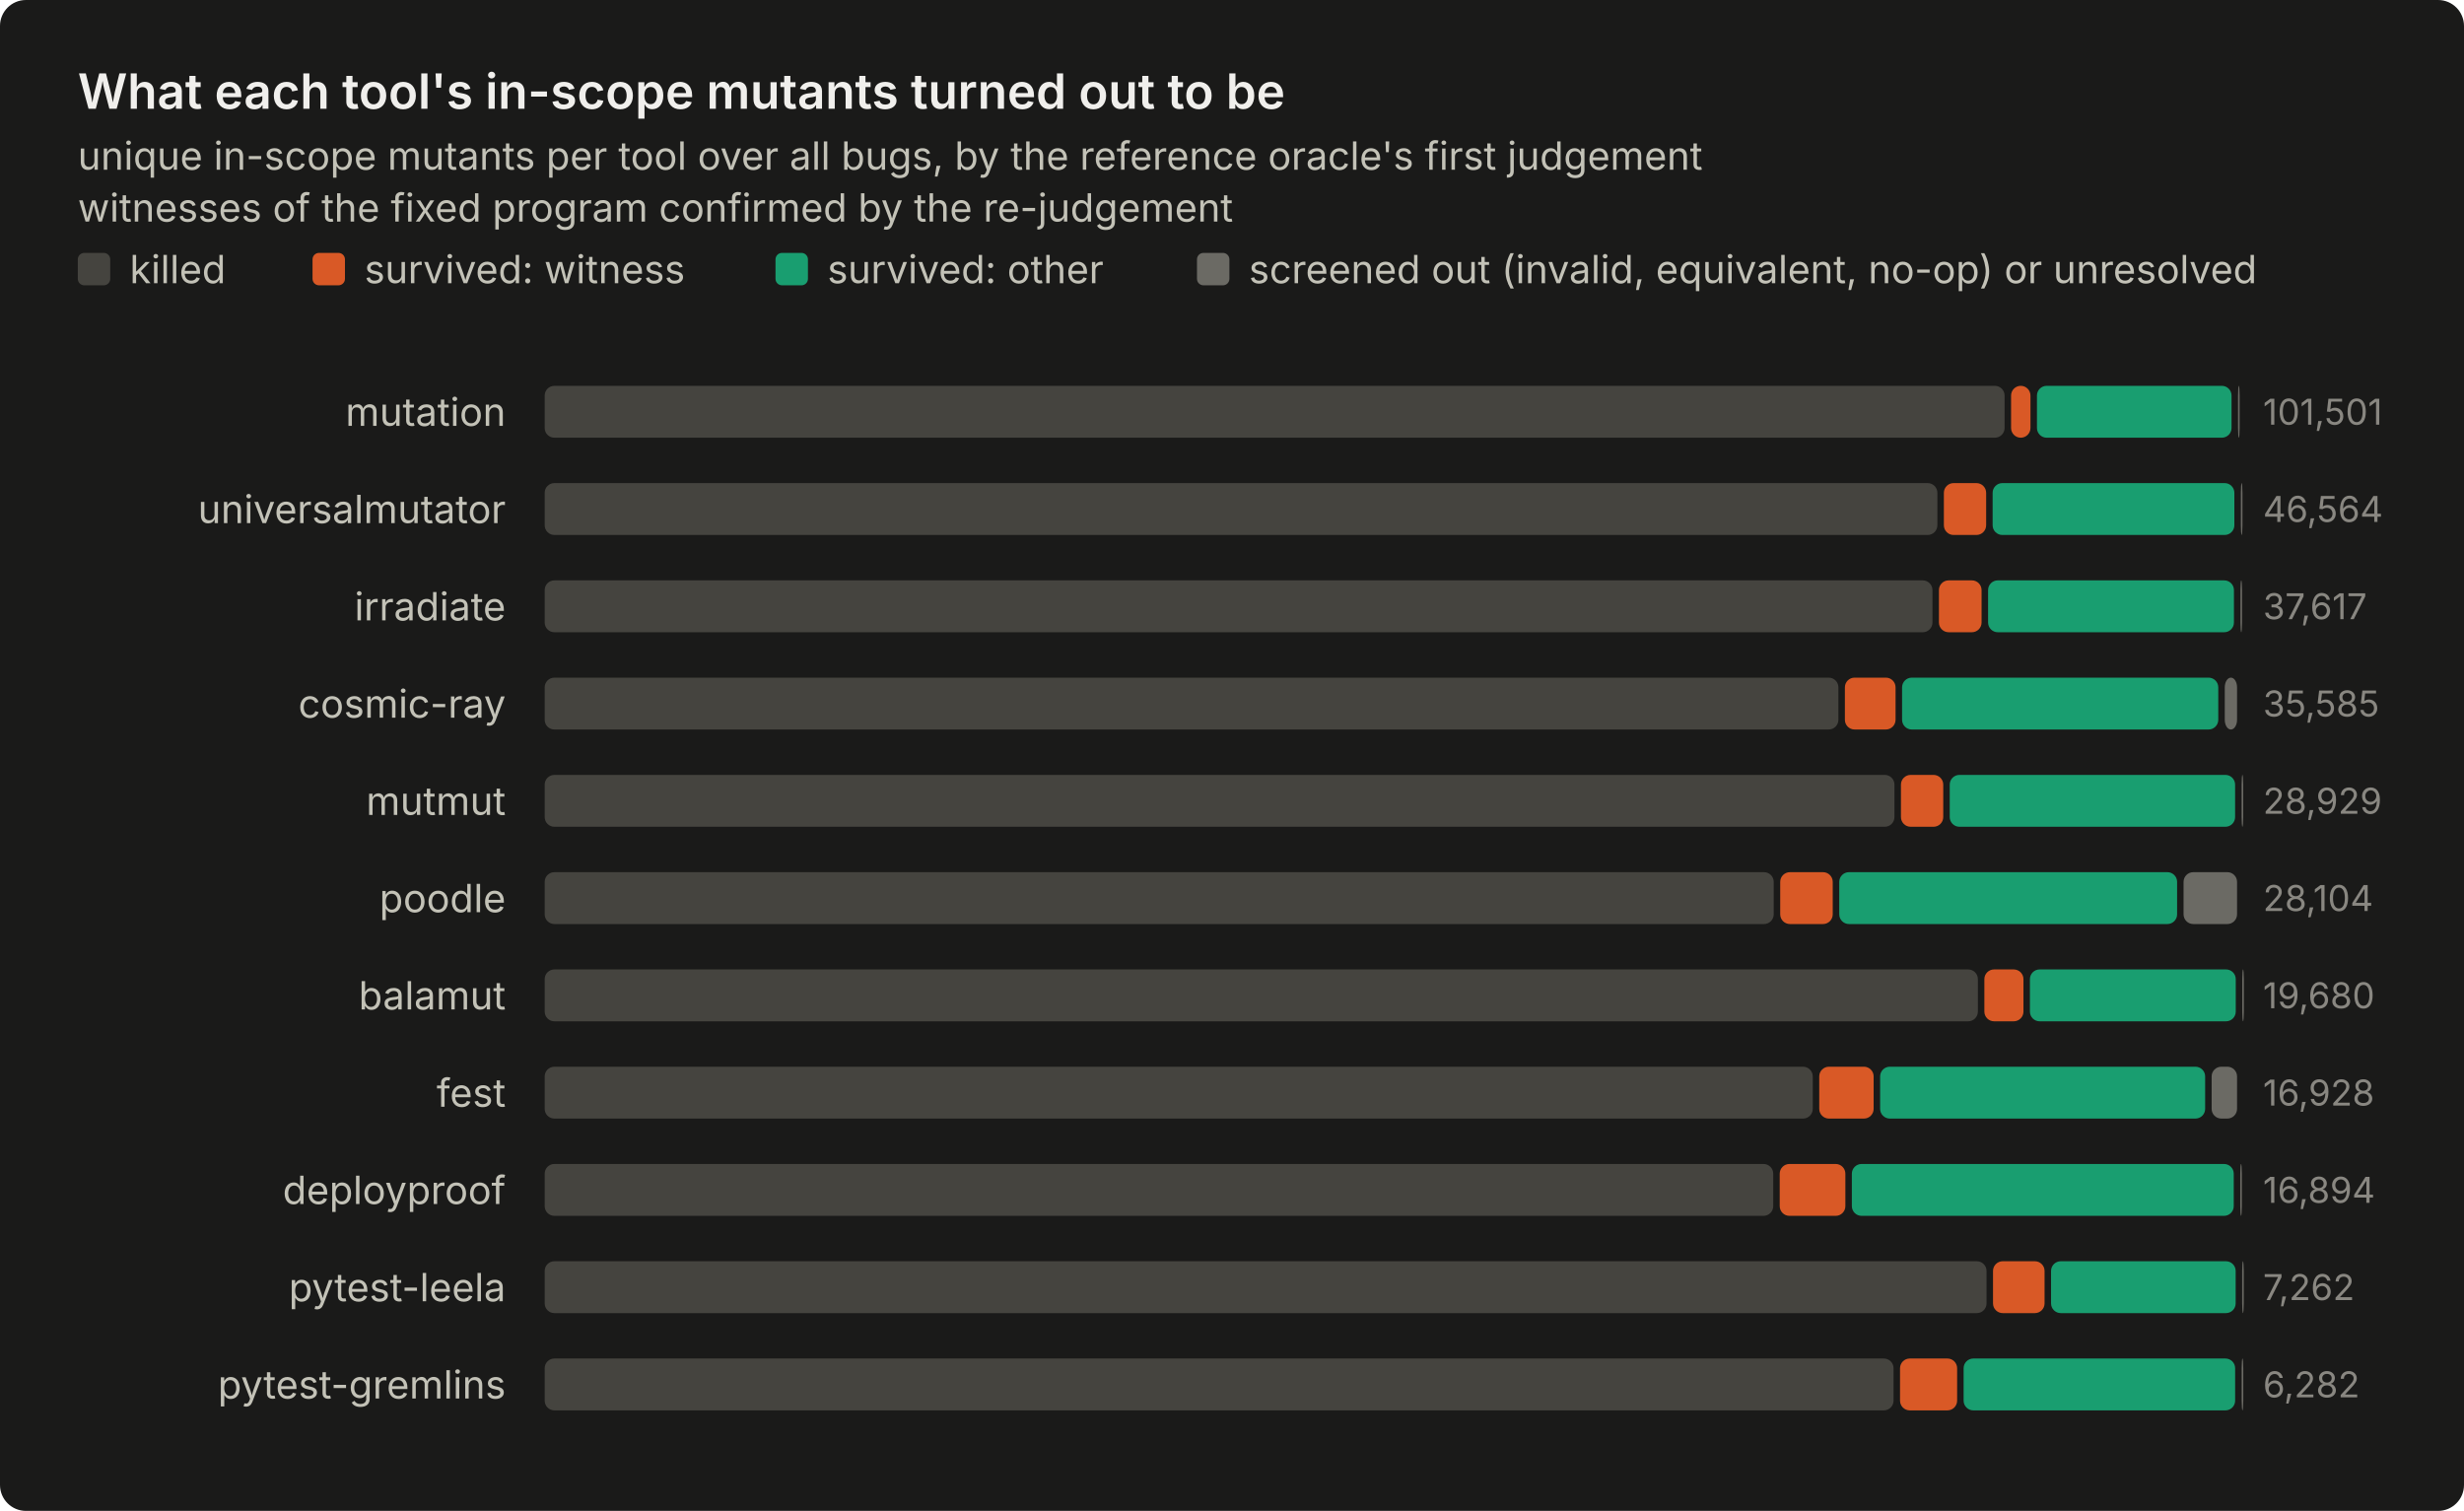
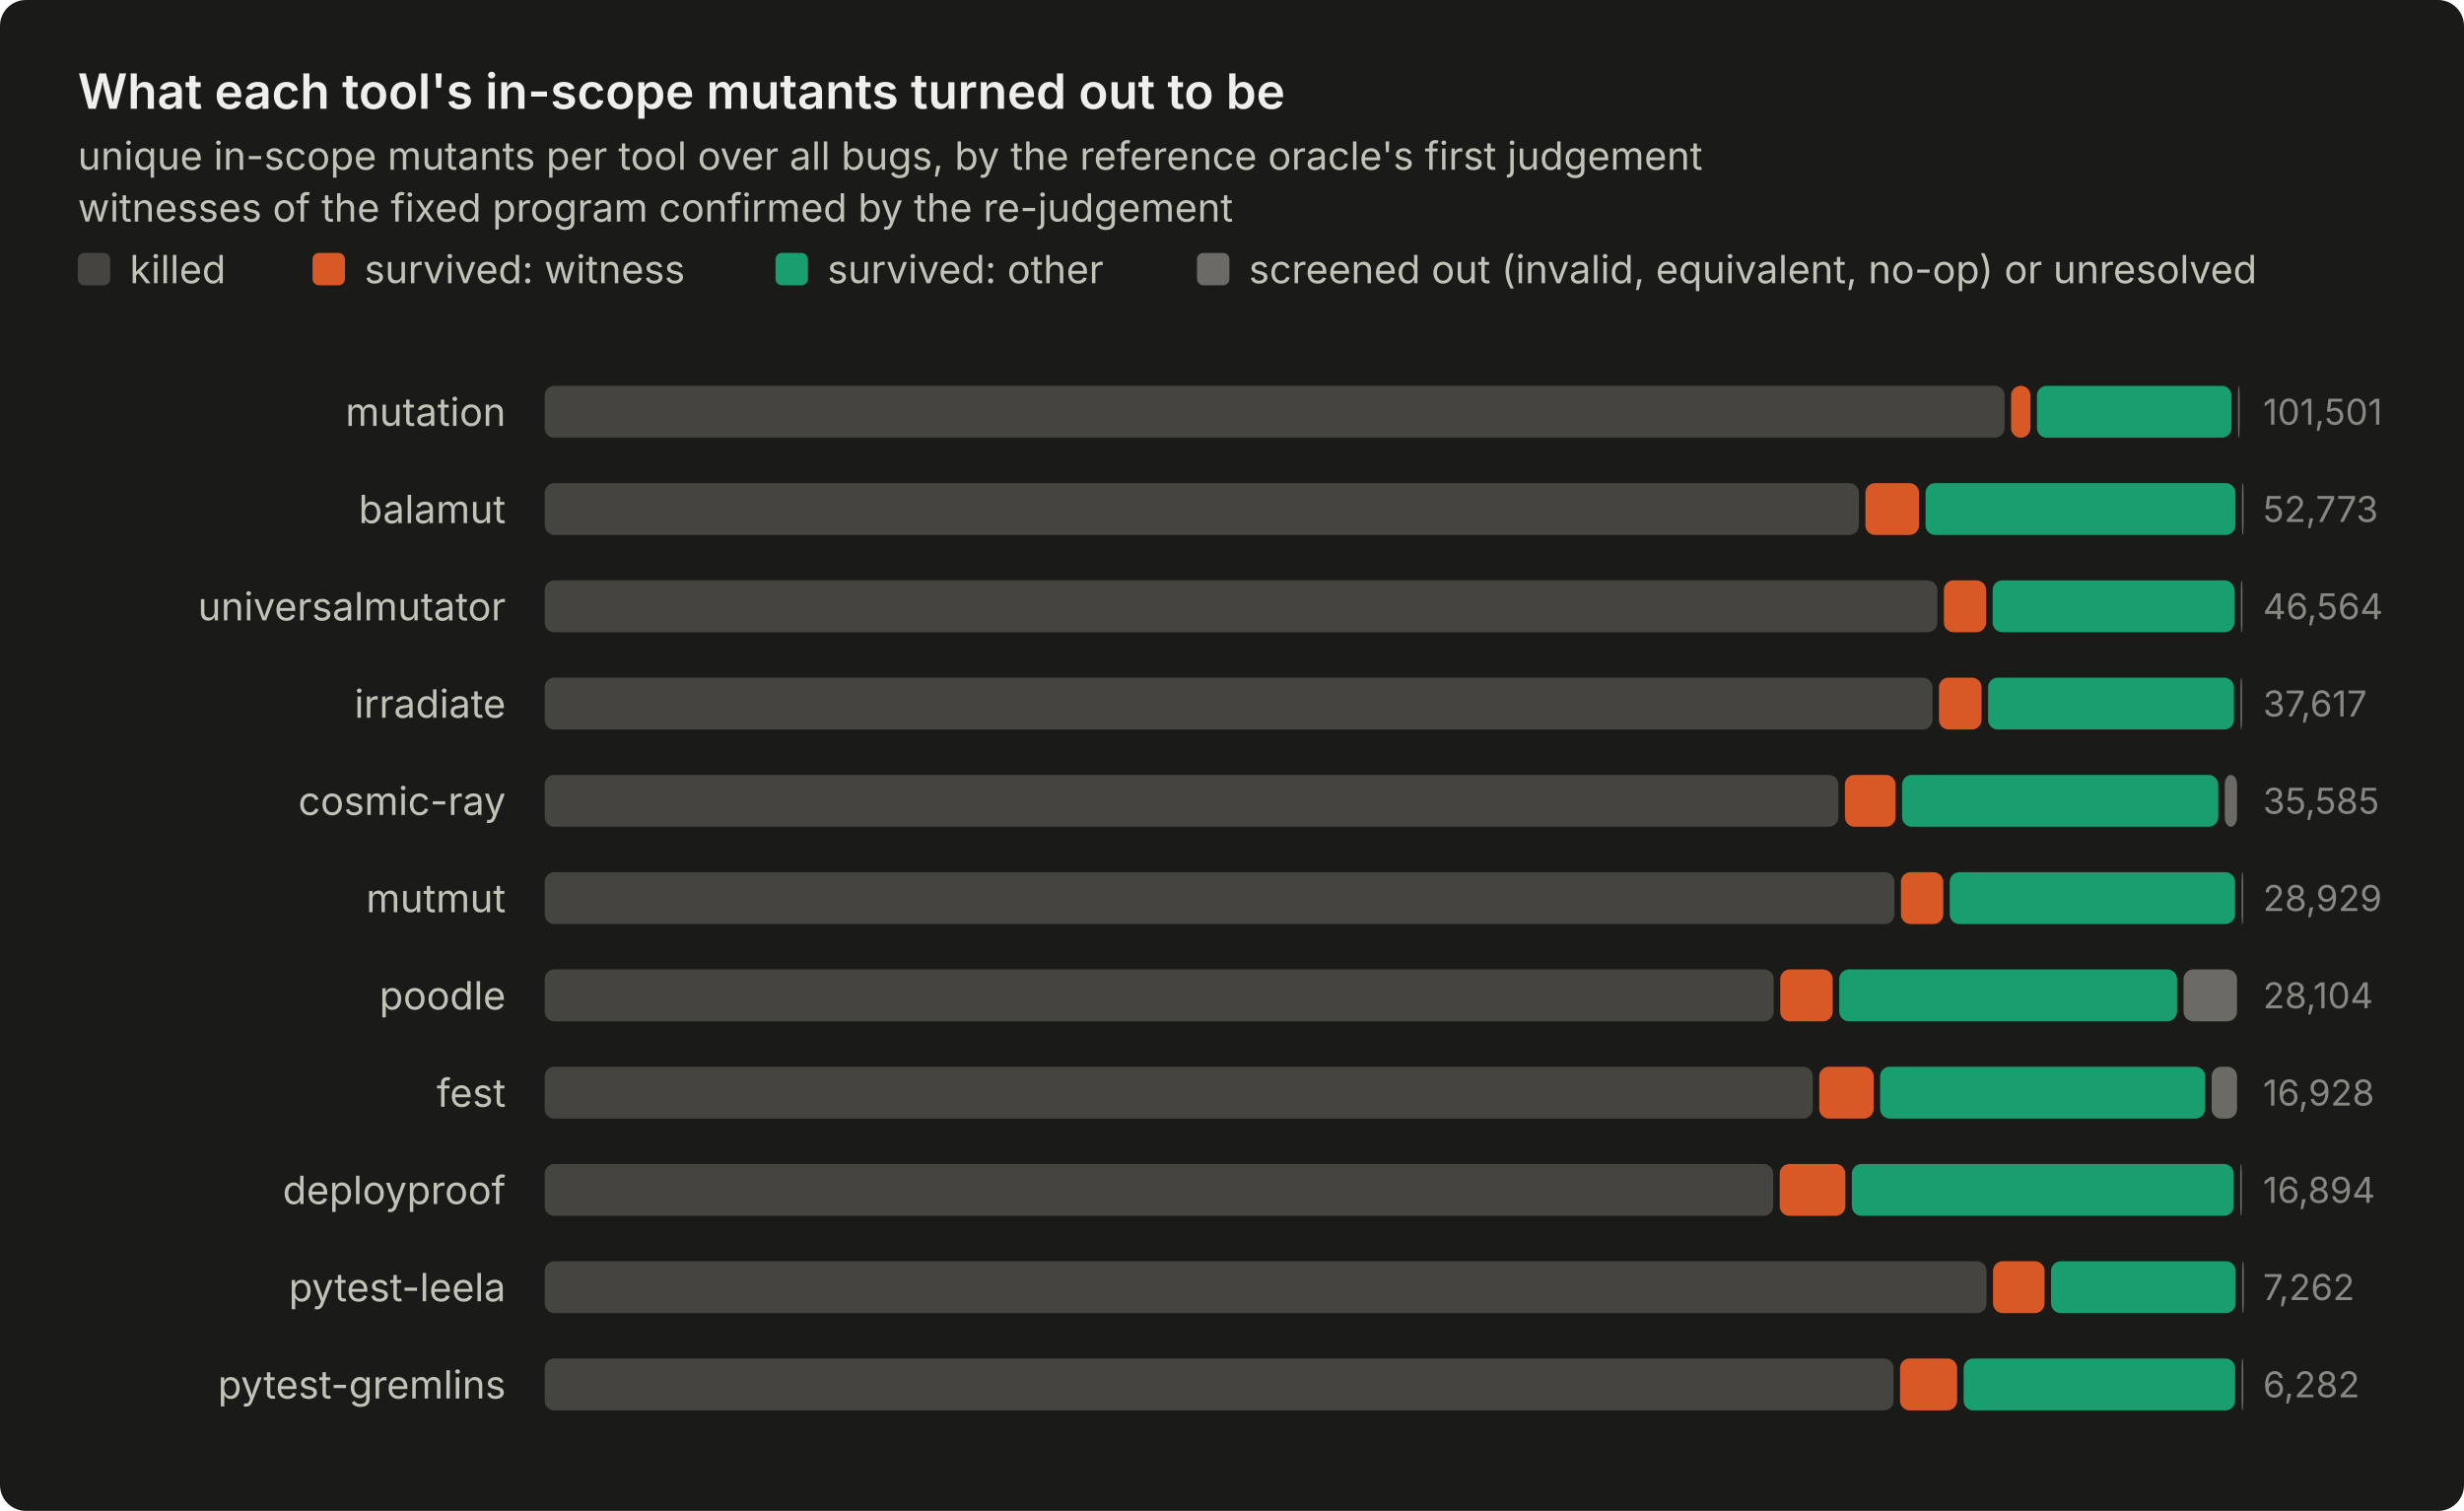
<svg xmlns="http://www.w3.org/2000/svg" width="760" height="466" viewBox="0 0 760 466" font-family="system-ui, -apple-system, &quot;Segoe UI&quot;, sans-serif" role="img" aria-label="What each tool's in-scope mutants turned out to be">
  <rect width="760" height="466" fill="#1a1a19" rx="8" />
  <text x="24.0" y="28.0" fill="#f0efec" font-size="15" font-weight="600" text-anchor="start" dominant-baseline="middle">What each tool's in-scope mutants turned out to be</text>
  <text x="24.0" y="48.0" fill="#c3c2b7" font-size="12" font-weight="400" text-anchor="start" dominant-baseline="middle">unique in-scope mutants per tool over all bugs, by the reference oracle's first judgement</text>
  <text x="24.0" y="64.0" fill="#c3c2b7" font-size="12" font-weight="400" text-anchor="start" dominant-baseline="middle">witnesses of the fixed program confirmed by the re-judgement</text>
  <g transform="translate(0,16)">
    <rect x="24.0" y="62" width="10" height="10" rx="2" fill="#45443f" />
    <text x="40.0" y="67.0" fill="#c3c2b7" font-size="12" font-weight="400" text-anchor="start" dominant-baseline="middle">killed</text>
    <rect x="96.4" y="62" width="10" height="10" rx="2" fill="#d95926" />
    <text x="112.4" y="67.0" fill="#c3c2b7" font-size="12" font-weight="400" text-anchor="start" dominant-baseline="middle">survived: witness</text>
    <rect x="239.2" y="62" width="10" height="10" rx="2" fill="#199e70" />
    <text x="255.2" y="67.0" fill="#c3c2b7" font-size="12" font-weight="400" text-anchor="start" dominant-baseline="middle">survived: other</text>
    <rect x="369.2" y="62" width="10" height="10" rx="2" fill="#6b6a64" />
    <text x="385.2" y="67.0" fill="#c3c2b7" font-size="12" font-weight="400" text-anchor="start" dominant-baseline="middle">screened out (invalid, equivalent, no-op) or unresolved</text>
    <text x="156.0" y="111.0" fill="#c3c2b7" font-size="12" font-weight="400" text-anchor="end" dominant-baseline="middle">mutation</text>
    <rect x="168.00" y="103.00" width="450.30" height="16" rx="3" fill="#45443f" />
    <rect x="620.30" y="103.00" width="5.98" height="16" rx="3" fill="#d95926" />
    <rect x="628.28" y="103.00" width="60.02" height="16" rx="3" fill="#199e70" />
    <rect x="690.30" y="103.00" width="0.50" height="16" rx="3" fill="#6b6a64" />
    <text x="698.0" y="111.0" fill="#898781" font-size="11" font-weight="400" text-anchor="start" dominant-baseline="middle">101,501</text>
-     <text x="156.0" y="141.0" fill="#c3c2b7" font-size="12" font-weight="400" text-anchor="end" dominant-baseline="middle">universalmutator</text>
-     <rect x="168.00" y="133.00" width="429.57" height="16" rx="3" fill="#45443f" />
-     <rect x="599.57" y="133.00" width="13.04" height="16" rx="3" fill="#d95926" />
-     <rect x="614.61" y="133.00" width="74.56" height="16" rx="3" fill="#199e70" />
-     <rect x="691.17" y="133.00" width="0.50" height="16" rx="3" fill="#6b6a64" />
-     <text x="698.0" y="141.0" fill="#898781" font-size="11" font-weight="400" text-anchor="start" dominant-baseline="middle">46,564</text>
-     <text x="156.0" y="171.0" fill="#c3c2b7" font-size="12" font-weight="400" text-anchor="end" dominant-baseline="middle">irradiate</text>
-     <rect x="168.00" y="163.00" width="428.05" height="16" rx="3" fill="#45443f" />
-     <rect x="598.05" y="163.00" width="13.15" height="16" rx="3" fill="#d95926" />
-     <rect x="613.21" y="163.00" width="75.83" height="16" rx="3" fill="#199e70" />
-     <rect x="691.04" y="163.00" width="0.50" height="16" rx="3" fill="#6b6a64" />
-     <text x="698.0" y="171.0" fill="#898781" font-size="11" font-weight="400" text-anchor="start" dominant-baseline="middle">37,617</text>
-     <text x="156.0" y="201.0" fill="#c3c2b7" font-size="12" font-weight="400" text-anchor="end" dominant-baseline="middle">cosmic-ray</text>
-     <rect x="168.00" y="193.00" width="399.04" height="16" rx="3" fill="#45443f" />
-     <rect x="569.04" y="193.00" width="15.63" height="16" rx="3" fill="#d95926" />
-     <rect x="586.68" y="193.00" width="97.53" height="16" rx="3" fill="#199e70" />
-     <rect x="686.21" y="193.00" width="3.79" height="16" rx="3" fill="#6b6a64" />
-     <text x="698.0" y="201.0" fill="#898781" font-size="11" font-weight="400" text-anchor="start" dominant-baseline="middle">35,585</text>
-     <text x="156.0" y="231.0" fill="#c3c2b7" font-size="12" font-weight="400" text-anchor="end" dominant-baseline="middle">mutmut</text>
-     <rect x="168.00" y="223.00" width="416.33" height="16" rx="3" fill="#45443f" />
-     <rect x="586.33" y="223.00" width="13.05" height="16" rx="3" fill="#d95926" />
-     <rect x="601.38" y="223.00" width="88.02" height="16" rx="3" fill="#199e70" />
-     <rect x="691.40" y="223.00" width="0.50" height="16" rx="3" fill="#6b6a64" />
-     <text x="698.0" y="231.0" fill="#898781" font-size="11" font-weight="400" text-anchor="start" dominant-baseline="middle">28,929</text>
-     <text x="156.0" y="261.0" fill="#c3c2b7" font-size="12" font-weight="400" text-anchor="end" dominant-baseline="middle">poodle</text>
-     <rect x="168.00" y="253.00" width="379.09" height="16" rx="3" fill="#45443f" />
-     <rect x="549.09" y="253.00" width="16.20" height="16" rx="3" fill="#d95926" />
-     <rect x="567.30" y="253.00" width="104.21" height="16" rx="3" fill="#199e70" />
-     <rect x="673.50" y="253.00" width="16.50" height="16" rx="3" fill="#6b6a64" />
-     <text x="698.0" y="261.0" fill="#898781" font-size="11" font-weight="400" text-anchor="start" dominant-baseline="middle">28,104</text>
-     <text x="156.0" y="291.0" fill="#c3c2b7" font-size="12" font-weight="400" text-anchor="end" dominant-baseline="middle">balamut</text>
-     <rect x="168.00" y="283.00" width="442.06" height="16" rx="3" fill="#45443f" />
-     <rect x="612.06" y="283.00" width="12.06" height="16" rx="3" fill="#d95926" />
-     <rect x="626.11" y="283.00" width="63.49" height="16" rx="3" fill="#199e70" />
-     <rect x="691.60" y="283.00" width="0.50" height="16" rx="3" fill="#6b6a64" />
-     <text x="698.0" y="291.0" fill="#898781" font-size="11" font-weight="400" text-anchor="start" dominant-baseline="middle">19,680</text>
+     <text x="156.0" y="141.0" fill="#c3c2b7" font-size="12" font-weight="400" text-anchor="end" dominant-baseline="middle">balamut</text>
+     <rect x="168.00" y="133.00" width="405.37" height="16" rx="3" fill="#45443f" />
+     <rect x="575.37" y="133.00" width="16.55" height="16" rx="3" fill="#d95926" />
+     <rect x="593.92" y="133.00" width="95.59" height="16" rx="3" fill="#199e70" />
+     <rect x="691.51" y="133.00" width="0.50" height="16" rx="3" fill="#6b6a64" />
+     <text x="698.0" y="141.0" fill="#898781" font-size="11" font-weight="400" text-anchor="start" dominant-baseline="middle">52,773</text>
+     <text x="156.0" y="171.0" fill="#c3c2b7" font-size="12" font-weight="400" text-anchor="end" dominant-baseline="middle">universalmutator</text>
+     <rect x="168.00" y="163.00" width="429.57" height="16" rx="3" fill="#45443f" />
+     <rect x="599.57" y="163.00" width="13.04" height="16" rx="3" fill="#d95926" />
+     <rect x="614.61" y="163.00" width="74.56" height="16" rx="3" fill="#199e70" />
+     <rect x="691.17" y="163.00" width="0.50" height="16" rx="3" fill="#6b6a64" />
+     <text x="698.0" y="171.0" fill="#898781" font-size="11" font-weight="400" text-anchor="start" dominant-baseline="middle">46,564</text>
+     <text x="156.0" y="201.0" fill="#c3c2b7" font-size="12" font-weight="400" text-anchor="end" dominant-baseline="middle">irradiate</text>
+     <rect x="168.00" y="193.00" width="428.05" height="16" rx="3" fill="#45443f" />
+     <rect x="598.05" y="193.00" width="13.15" height="16" rx="3" fill="#d95926" />
+     <rect x="613.21" y="193.00" width="75.83" height="16" rx="3" fill="#199e70" />
+     <rect x="691.04" y="193.00" width="0.50" height="16" rx="3" fill="#6b6a64" />
+     <text x="698.0" y="201.0" fill="#898781" font-size="11" font-weight="400" text-anchor="start" dominant-baseline="middle">37,617</text>
+     <text x="156.0" y="231.0" fill="#c3c2b7" font-size="12" font-weight="400" text-anchor="end" dominant-baseline="middle">cosmic-ray</text>
+     <rect x="168.00" y="223.00" width="399.04" height="16" rx="3" fill="#45443f" />
+     <rect x="569.04" y="223.00" width="15.63" height="16" rx="3" fill="#d95926" />
+     <rect x="586.68" y="223.00" width="97.53" height="16" rx="3" fill="#199e70" />
+     <rect x="686.21" y="223.00" width="3.79" height="16" rx="3" fill="#6b6a64" />
+     <text x="698.0" y="231.0" fill="#898781" font-size="11" font-weight="400" text-anchor="start" dominant-baseline="middle">35,585</text>
+     <text x="156.0" y="261.0" fill="#c3c2b7" font-size="12" font-weight="400" text-anchor="end" dominant-baseline="middle">mutmut</text>
+     <rect x="168.00" y="253.00" width="416.33" height="16" rx="3" fill="#45443f" />
+     <rect x="586.33" y="253.00" width="13.05" height="16" rx="3" fill="#d95926" />
+     <rect x="601.38" y="253.00" width="88.02" height="16" rx="3" fill="#199e70" />
+     <rect x="691.40" y="253.00" width="0.50" height="16" rx="3" fill="#6b6a64" />
+     <text x="698.0" y="261.0" fill="#898781" font-size="11" font-weight="400" text-anchor="start" dominant-baseline="middle">28,929</text>
+     <text x="156.0" y="291.0" fill="#c3c2b7" font-size="12" font-weight="400" text-anchor="end" dominant-baseline="middle">poodle</text>
+     <rect x="168.00" y="283.00" width="379.09" height="16" rx="3" fill="#45443f" />
+     <rect x="549.09" y="283.00" width="16.20" height="16" rx="3" fill="#d95926" />
+     <rect x="567.30" y="283.00" width="104.21" height="16" rx="3" fill="#199e70" />
+     <rect x="673.50" y="283.00" width="16.50" height="16" rx="3" fill="#6b6a64" />
+     <text x="698.0" y="291.0" fill="#898781" font-size="11" font-weight="400" text-anchor="start" dominant-baseline="middle">28,104</text>
    <text x="156.0" y="321.0" fill="#c3c2b7" font-size="12" font-weight="400" text-anchor="end" dominant-baseline="middle">fest</text>
    <rect x="168.00" y="313.00" width="391.13" height="16" rx="3" fill="#45443f" />
    <rect x="561.13" y="313.00" width="16.78" height="16" rx="3" fill="#d95926" />
    <rect x="579.91" y="313.00" width="100.25" height="16" rx="3" fill="#199e70" />
    <rect x="682.16" y="313.00" width="7.84" height="16" rx="3" fill="#6b6a64" />
    <text x="698.0" y="321.0" fill="#898781" font-size="11" font-weight="400" text-anchor="start" dominant-baseline="middle">16,928</text>
    <text x="156.0" y="351.0" fill="#c3c2b7" font-size="12" font-weight="400" text-anchor="end" dominant-baseline="middle">deployproof</text>
    <rect x="168.00" y="343.00" width="378.94" height="16" rx="3" fill="#45443f" />
    <rect x="548.94" y="343.00" width="20.25" height="16" rx="3" fill="#d95926" />
    <rect x="571.19" y="343.00" width="117.79" height="16" rx="3" fill="#199e70" />
    <rect x="690.98" y="343.00" width="0.50" height="16" rx="3" fill="#6b6a64" />
    <text x="698.0" y="351.0" fill="#898781" font-size="11" font-weight="400" text-anchor="start" dominant-baseline="middle">16,894</text>
    <text x="156.0" y="381.0" fill="#c3c2b7" font-size="12" font-weight="400" text-anchor="end" dominant-baseline="middle">pytest-leela</text>
    <rect x="168.00" y="373.00" width="444.73" height="16" rx="3" fill="#45443f" />
    <rect x="614.73" y="373.00" width="15.90" height="16" rx="3" fill="#d95926" />
    <rect x="632.63" y="373.00" width="56.94" height="16" rx="3" fill="#199e70" />
    <rect x="691.57" y="373.00" width="0.50" height="16" rx="3" fill="#6b6a64" />
    <text x="698.0" y="381.0" fill="#898781" font-size="11" font-weight="400" text-anchor="start" dominant-baseline="middle">7,262</text>
    <text x="156.0" y="411.0" fill="#c3c2b7" font-size="12" font-weight="400" text-anchor="end" dominant-baseline="middle">pytest-gremlins</text>
    <rect x="168.00" y="403.00" width="416.05" height="16" rx="3" fill="#45443f" />
    <rect x="586.05" y="403.00" width="17.61" height="16" rx="3" fill="#d95926" />
    <rect x="605.66" y="403.00" width="83.75" height="16" rx="3" fill="#199e70" />
    <rect x="691.42" y="403.00" width="0.50" height="16" rx="3" fill="#6b6a64" />
    <text x="698.0" y="411.0" fill="#898781" font-size="11" font-weight="400" text-anchor="start" dominant-baseline="middle">6,282</text>
  </g>
</svg>
